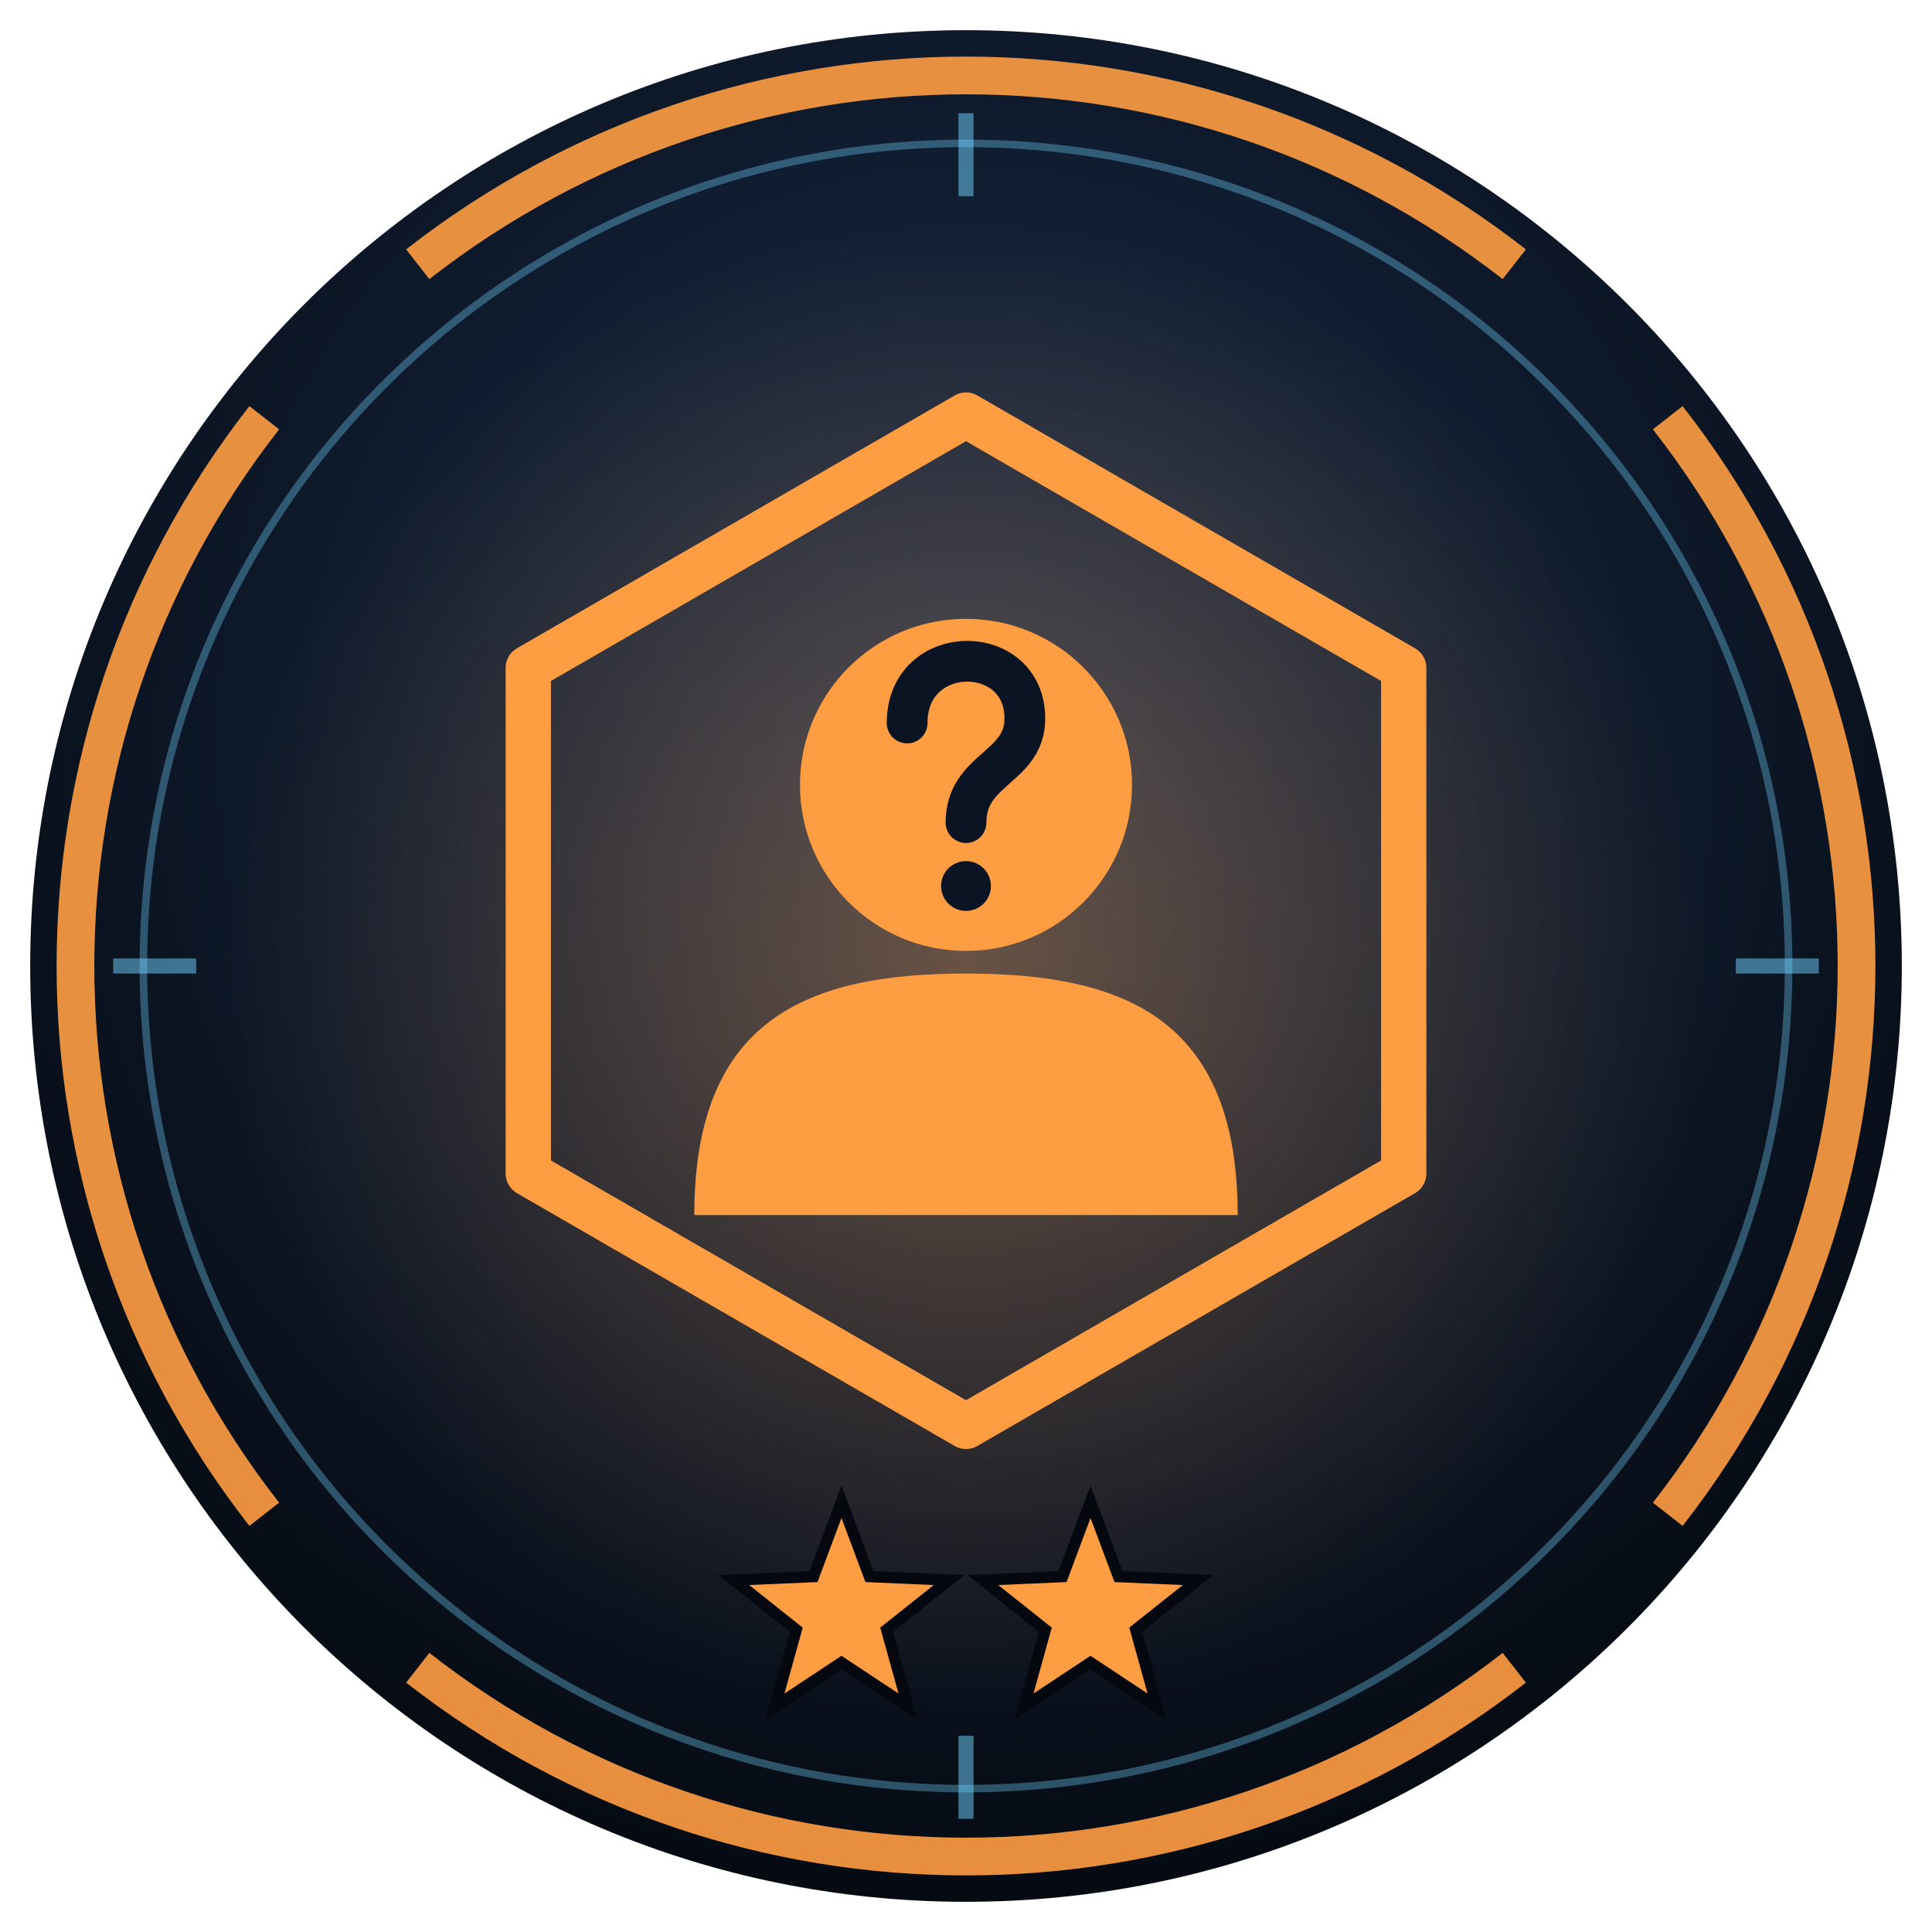
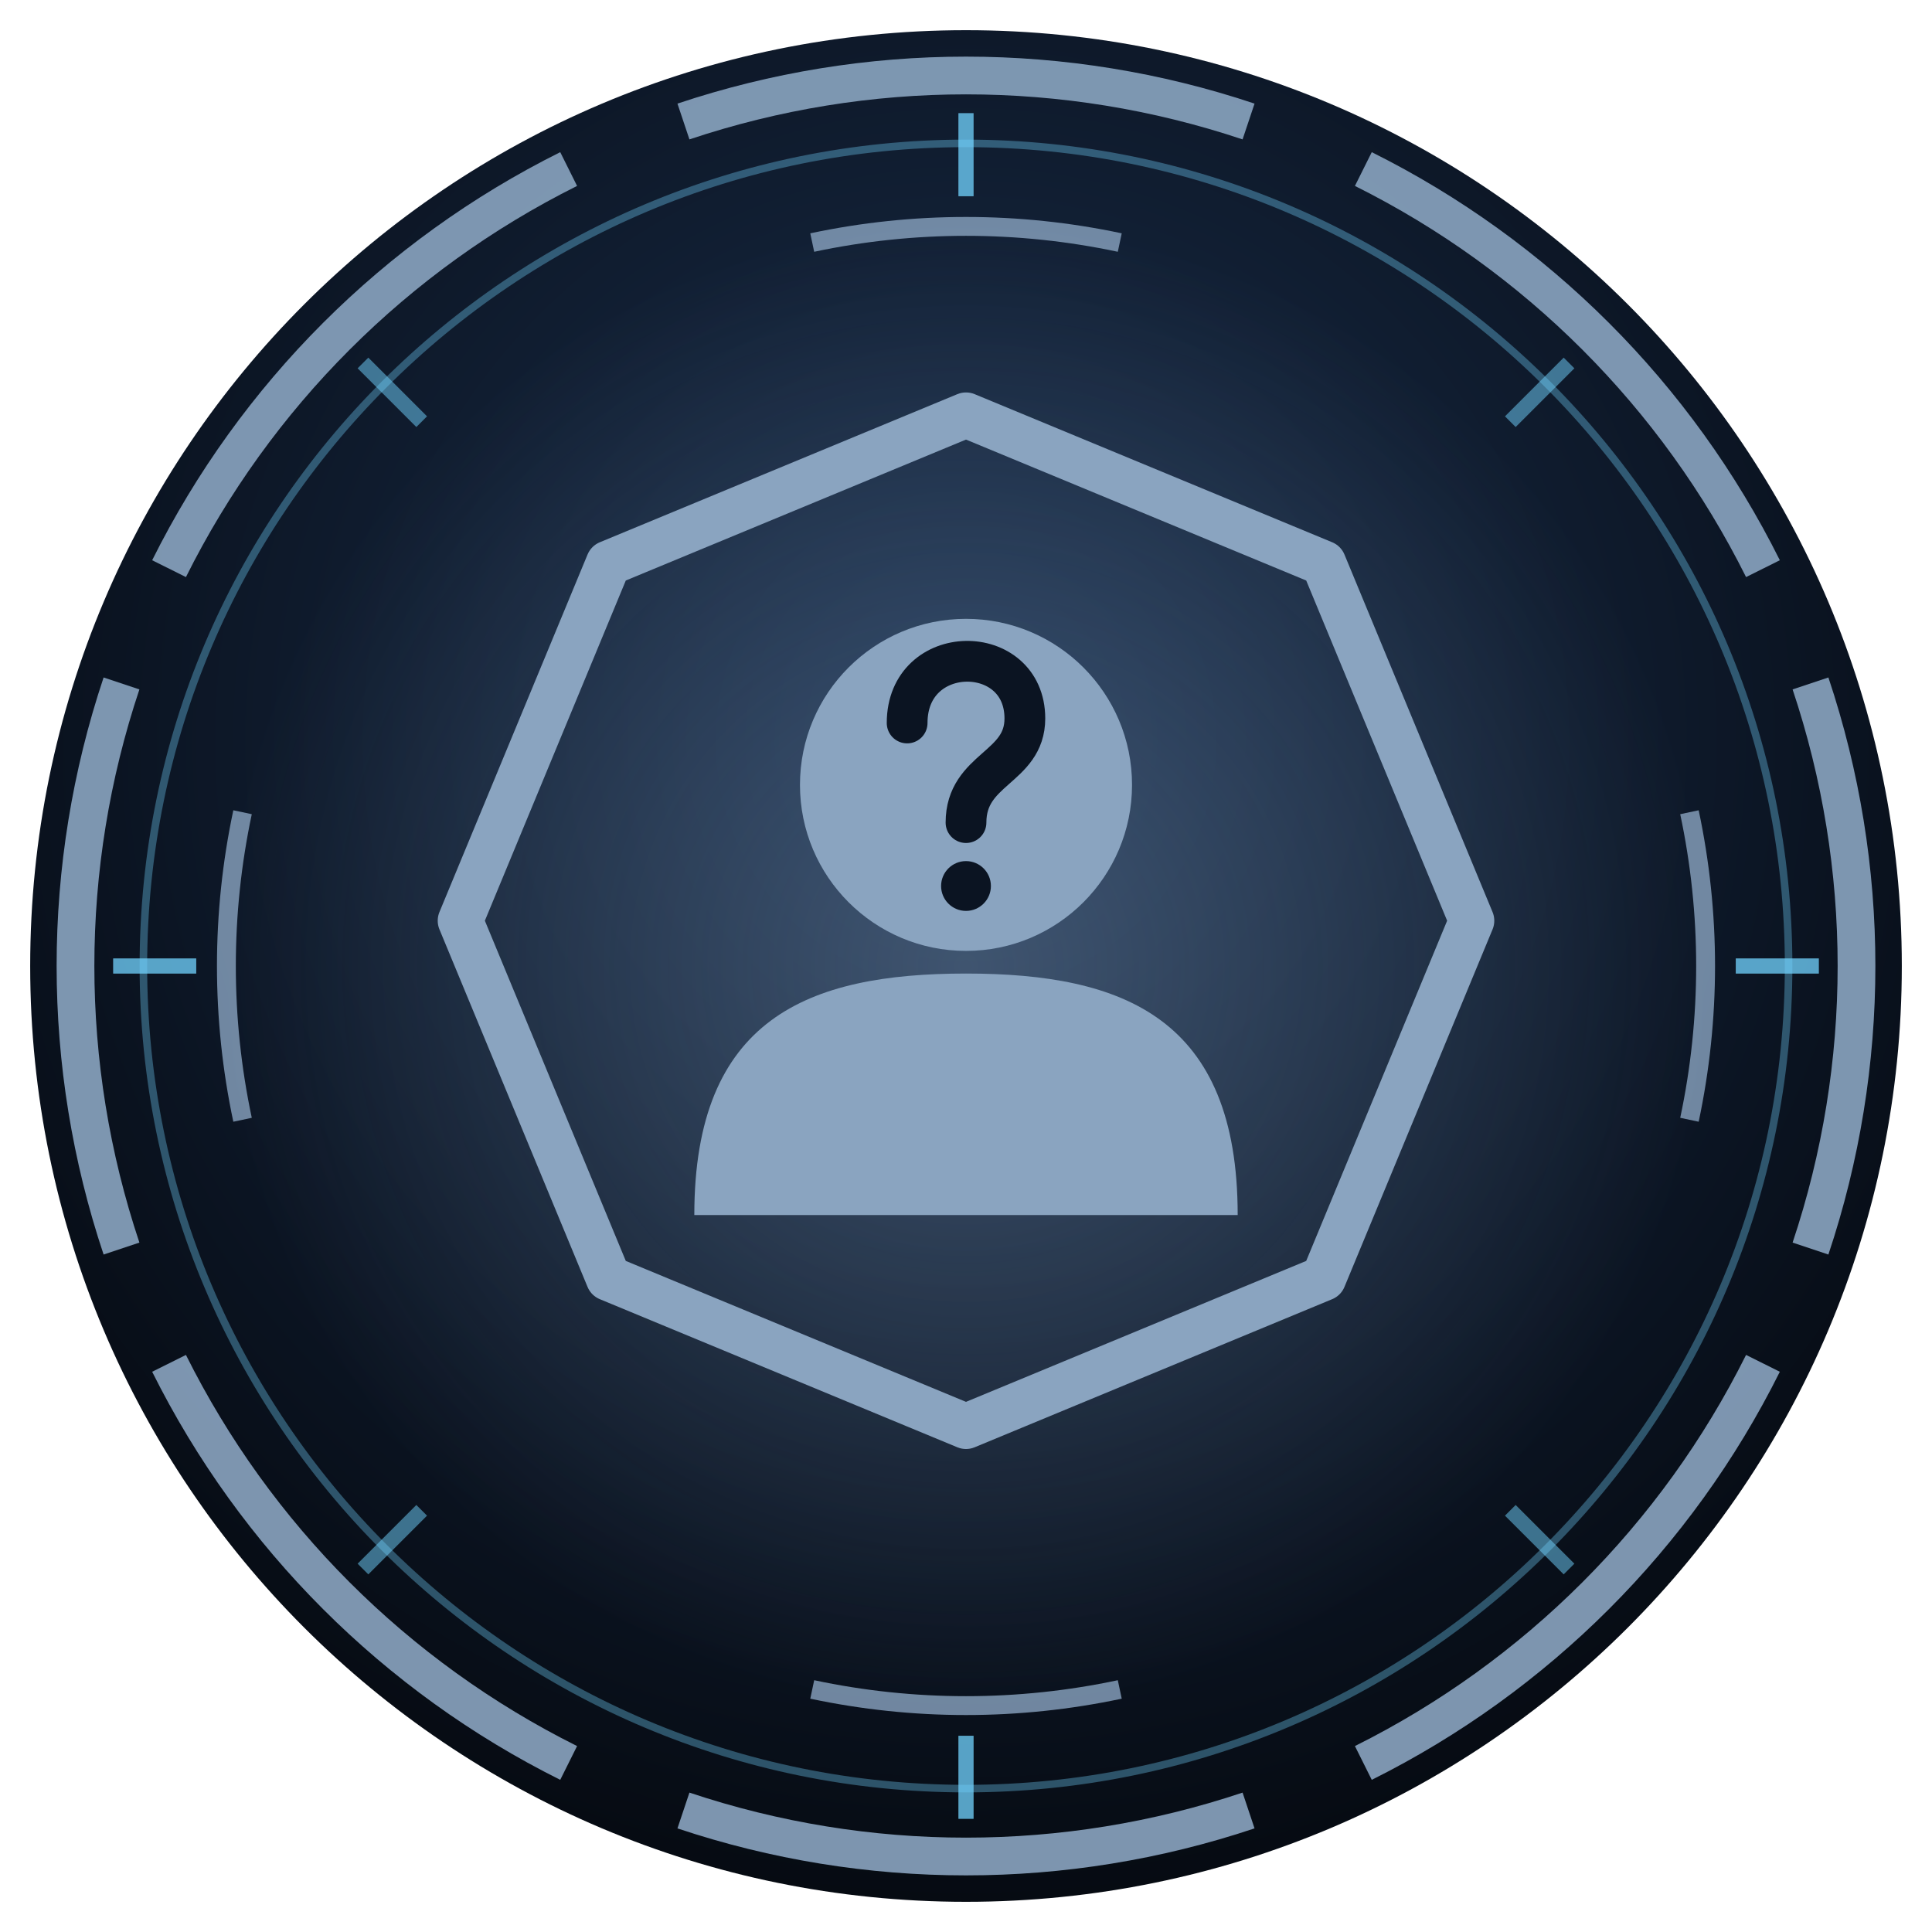
<svg xmlns="http://www.w3.org/2000/svg" width="512" height="512" viewBox="0 0 512 512">
  <defs>
    <radialGradient id="bg" cx="50%" cy="38%" r="65%">
      <stop offset="0" stop-color="#1b3150" />
      <stop offset="0.7" stop-color="#0b1422" />
      <stop offset="1" stop-color="#05090f" />
    </radialGradient>
    <radialGradient id="glow" cx="50%" cy="50%" r="50%">
-       <stop offset="0" stop-color="#ff9d42" stop-opacity="0.35" />
-       <stop offset="1" stop-color="#ff9d42" stop-opacity="0" />
+       <stop offset="0" stop-color="#8aa4c0" stop-opacity="0.35" />
+       <stop offset="1" stop-color="#8aa4c0" stop-opacity="0" />
    </radialGradient>
  </defs>
  <circle cx="256" cy="256" r="248" fill="url(#bg)" />
  <circle cx="256" cy="256" r="200" fill="url(#glow)" />
-   <g fill="none" stroke="#ff9d42" stroke-width="10" stroke-linecap="butt" opacity="0.9">
-     <path d="M401.30 441.97 A236 236 0 0 1 110.70 441.97" />
-     <path d="M70.03 401.30 A236 236 0 0 1 70.03 110.70" />
-     <path d="M110.70 70.03 A236 236 0 0 1 401.30 70.03" />
-     <path d="M441.97 110.70 A236 236 0 0 1 441.97 401.30" />
+   <circle cx="256" cy="256" r="218" fill="none" stroke="#72d4ff" stroke-width="2" opacity="0.35" />
+   <g fill="none" stroke="#8aa4c0" stroke-width="10" opacity="0.9">
+     <path d="M467.20 361.30 A236 236 0 0 1 361.30 467.20" />
+     <path d="M330.88 479.80 A236 236 0 0 1 181.12 479.80" />
+     <path d="M150.70 467.20 A236 236 0 0 1 44.80 361.30" />
+     <path d="M32.20 330.88 A236 236 0 0 1 32.20 181.12" />
+     <path d="M44.80 150.70 A236 236 0 0 1 150.70 44.80" />
+     <path d="M181.12 32.20 A236 236 0 0 1 330.88 32.20" />
+     <path d="M361.30 44.80 A236 236 0 0 1 467.20 150.70" />
+     <path d="M479.80 181.12 A236 236 0 0 1 479.80 330.88" />
  </g>
-   <circle cx="256" cy="256" r="218" fill="none" stroke="#72d4ff" stroke-width="2" opacity="0.35" />
+   <g stroke="#72d4ff" stroke-width="4" opacity="0.5">
+     <line x1="460.00" y1="256.00" x2="482.00" y2="256.00" />
+     <line x1="256.00" y1="460.00" x2="256.00" y2="482.00" />
+     <line x1="52.00" y1="256.00" x2="30.00" y2="256.00" />
+     <line x1="256.00" y1="52.00" x2="256.00" y2="30.00" />
+     <line x1="400.25" y1="400.25" x2="415.81" y2="415.81" />
+     <line x1="111.75" y1="400.25" x2="96.19" y2="415.81" />
+     <line x1="111.75" y1="111.75" x2="96.19" y2="96.19" />
+     <line x1="400.25" y1="111.75" x2="415.81" y2="96.19" />
+   </g>
+   <g fill="none" stroke="#8aa4c0" stroke-width="5" opacity="0.8">
+     <path d="M447.72 215.25 A196 196 0 0 1 447.72 296.75" />
+     <path d="M296.75 447.72 A196 196 0 0 1 215.25 447.72" />
+     <path d="M64.28 296.75 A196 196 0 0 1 64.28 215.25" />
+     <path d="M215.25 64.28 A196 196 0 0 1 296.75 64.28" />
+   </g>
  <g stroke="#72d4ff" stroke-width="4" opacity="0.5">
    <line x1="256" y1="30" x2="256" y2="52" />
    <line x1="256" y1="460" x2="256" y2="482" />
    <line x1="30" y1="256" x2="52" y2="256" />
    <line x1="460" y1="256" x2="482" y2="256" />
  </g>
-   <path d="M256 110 L372 177 L372 311 L256 378 L140 311 L140 177 Z" fill="none" stroke="#ff9d42" stroke-width="12" stroke-linejoin="round" />
-   <circle cx="256" cy="208" r="44" fill="#ff9d42" />
-   <path d="M184 322 C184 270 214 258 256 258 C298 258 328 270 328 322 Z" fill="#ff9d42" />
+   <polygon points="256.00,110.00 350.75,149.25 390.00,244.00 350.75,338.75 256.00,378.00 161.25,338.75 122.00,244.00 161.25,149.25" fill="none" stroke="#8aa4c0" stroke-width="12" stroke-linejoin="round" />
+   <circle cx="256" cy="208" r="44" fill="#8aa4c0" />
+   <path d="M184 322 C184 270 214 258 256 258 C298 258 328 270 328 322 Z" fill="#8aa4c0" />
  <path d="M240.4 191.6 C240.4 170.0 271.6 170.0 271.6 190.4 C271.6 203.6 256 203.6 256 218.0" fill="none" stroke="#0b1422" stroke-width="10.8" stroke-linecap="round" stroke-linejoin="round" />
  <circle cx="256" cy="234.8" r="6.6" fill="#0b1422" />
-   <g fill="#ff9d42" stroke="#05090f" stroke-width="3">
-     <polygon points="223.00,398.00 230.41,417.81 251.53,418.73 234.98,431.89 240.63,452.27 223.00,440.60 205.37,452.27 211.02,431.89 194.47,418.73 215.59,417.81" />
-     <polygon points="289.00,398.00 296.41,417.81 317.53,418.73 300.98,431.89 306.63,452.27 289.00,440.60 271.37,452.27 277.02,431.89 260.47,418.73 281.59,417.81" />
-   </g>
</svg>
